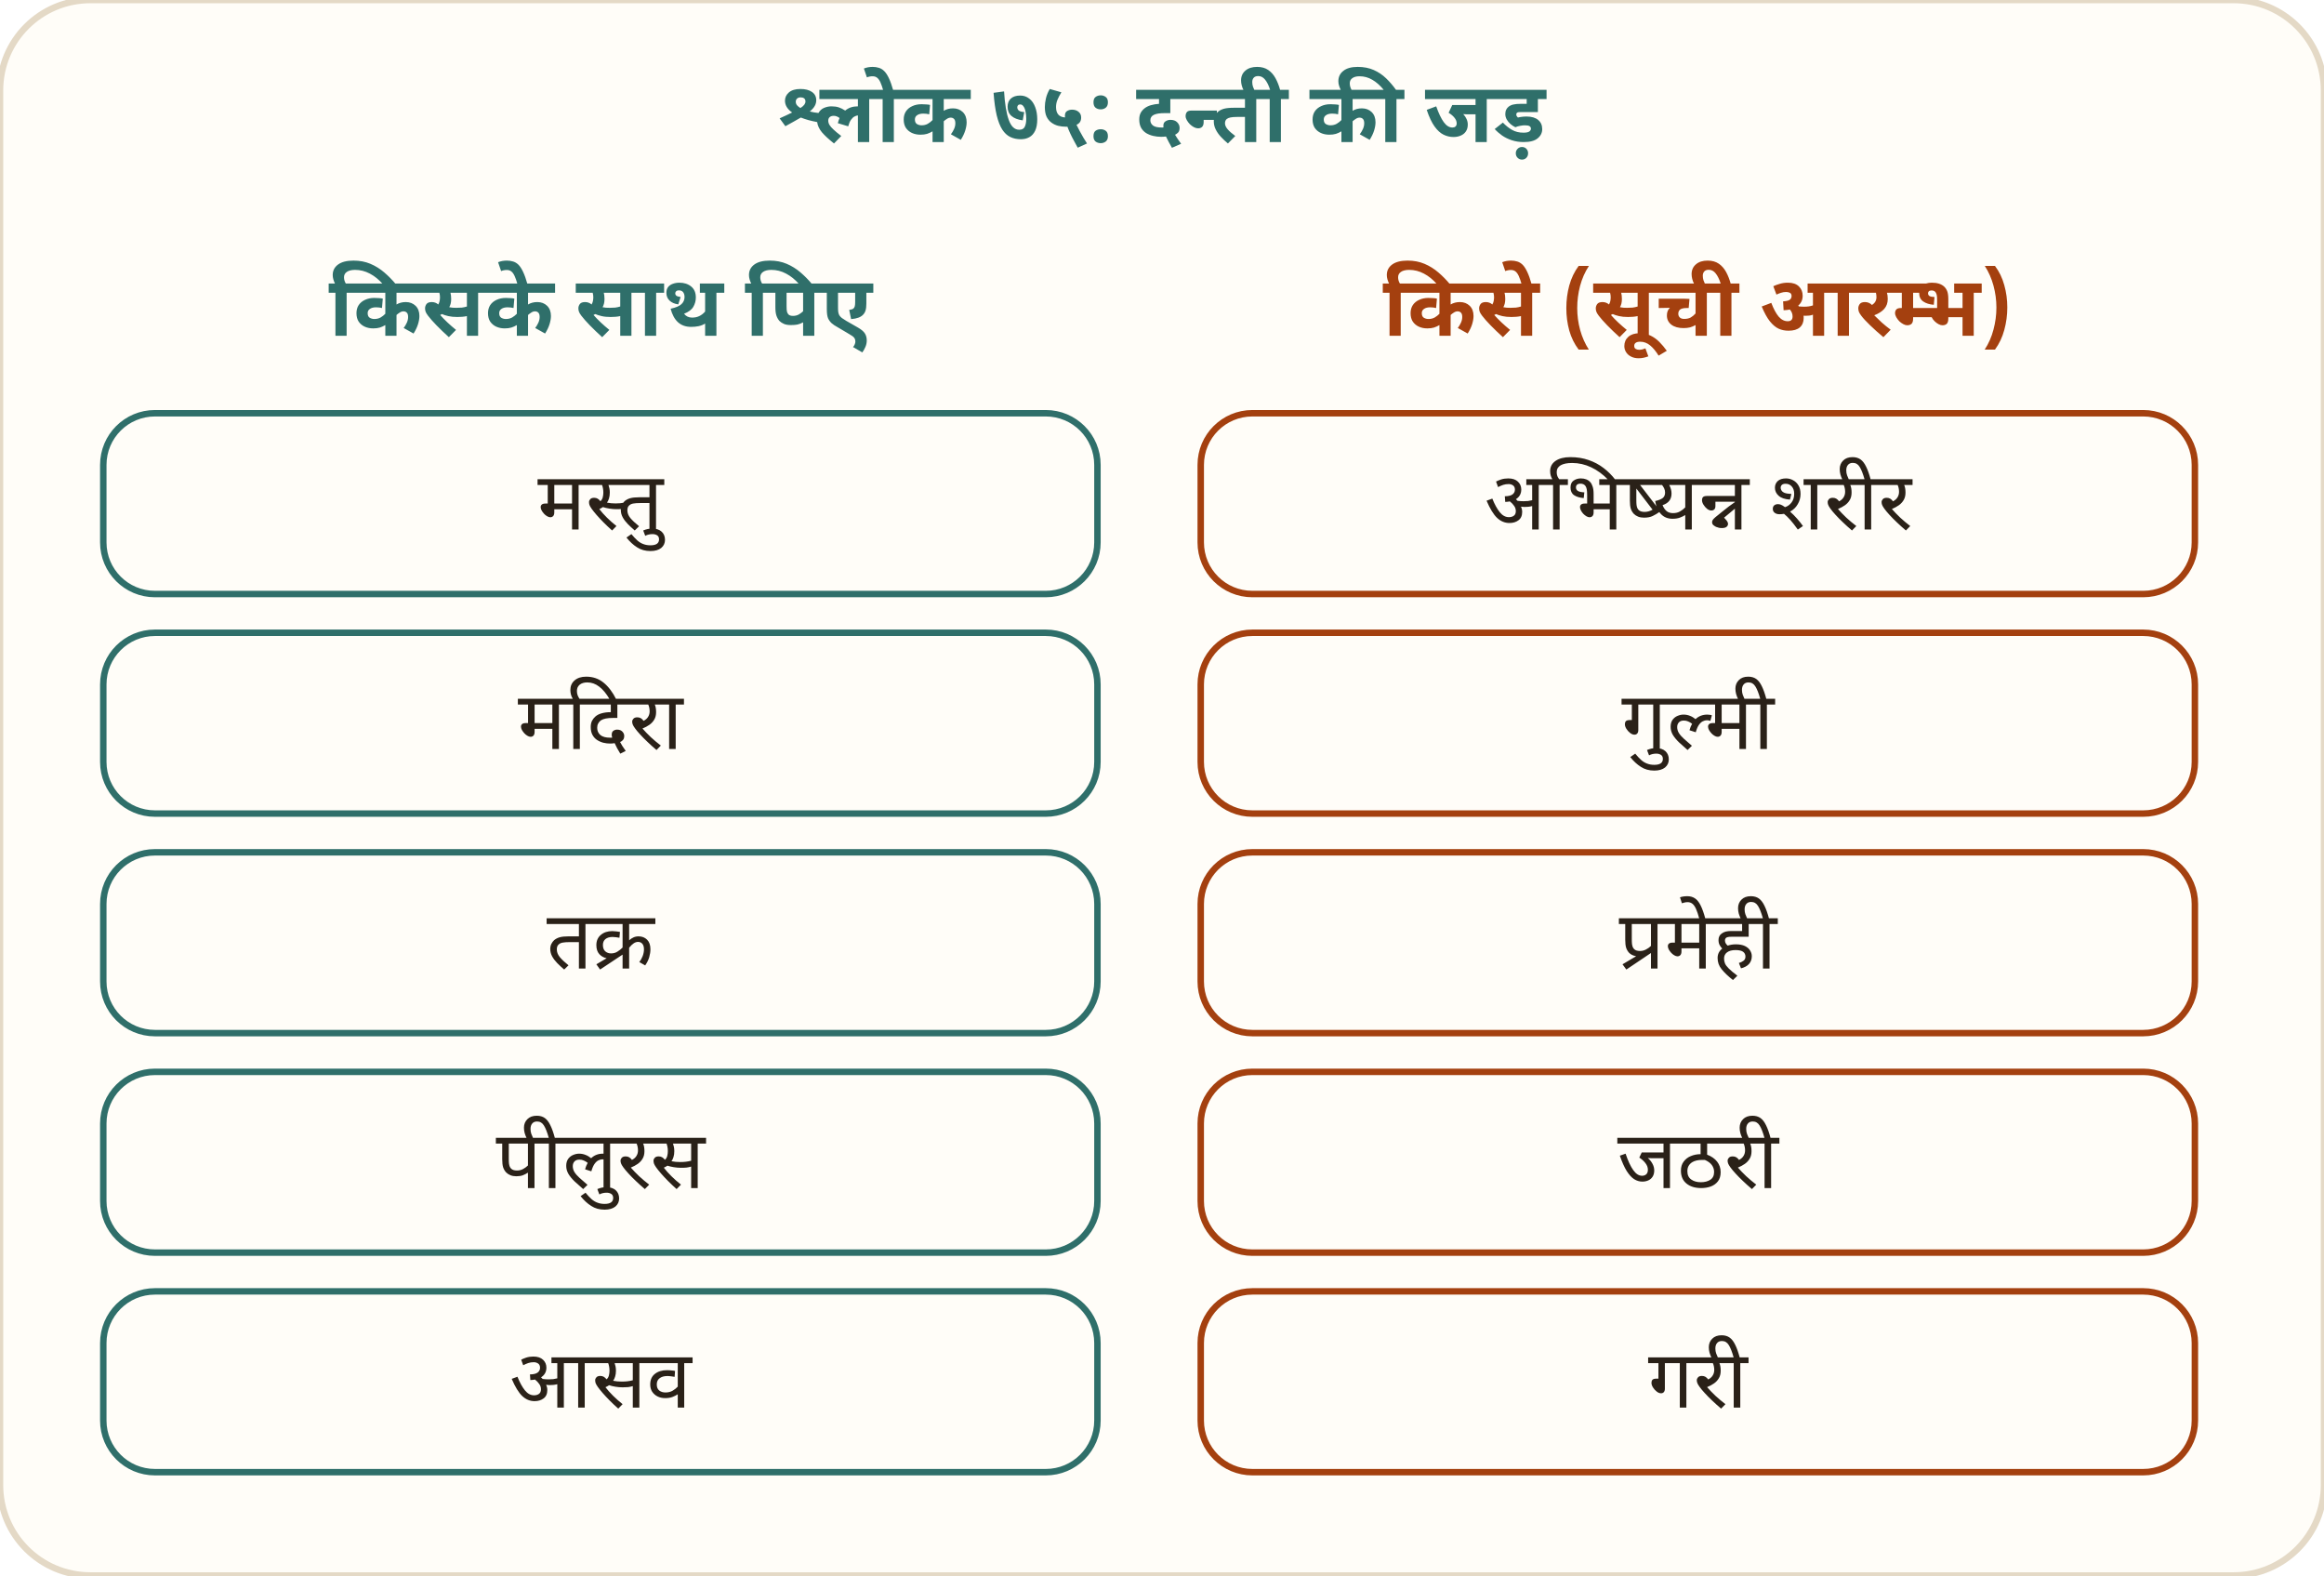
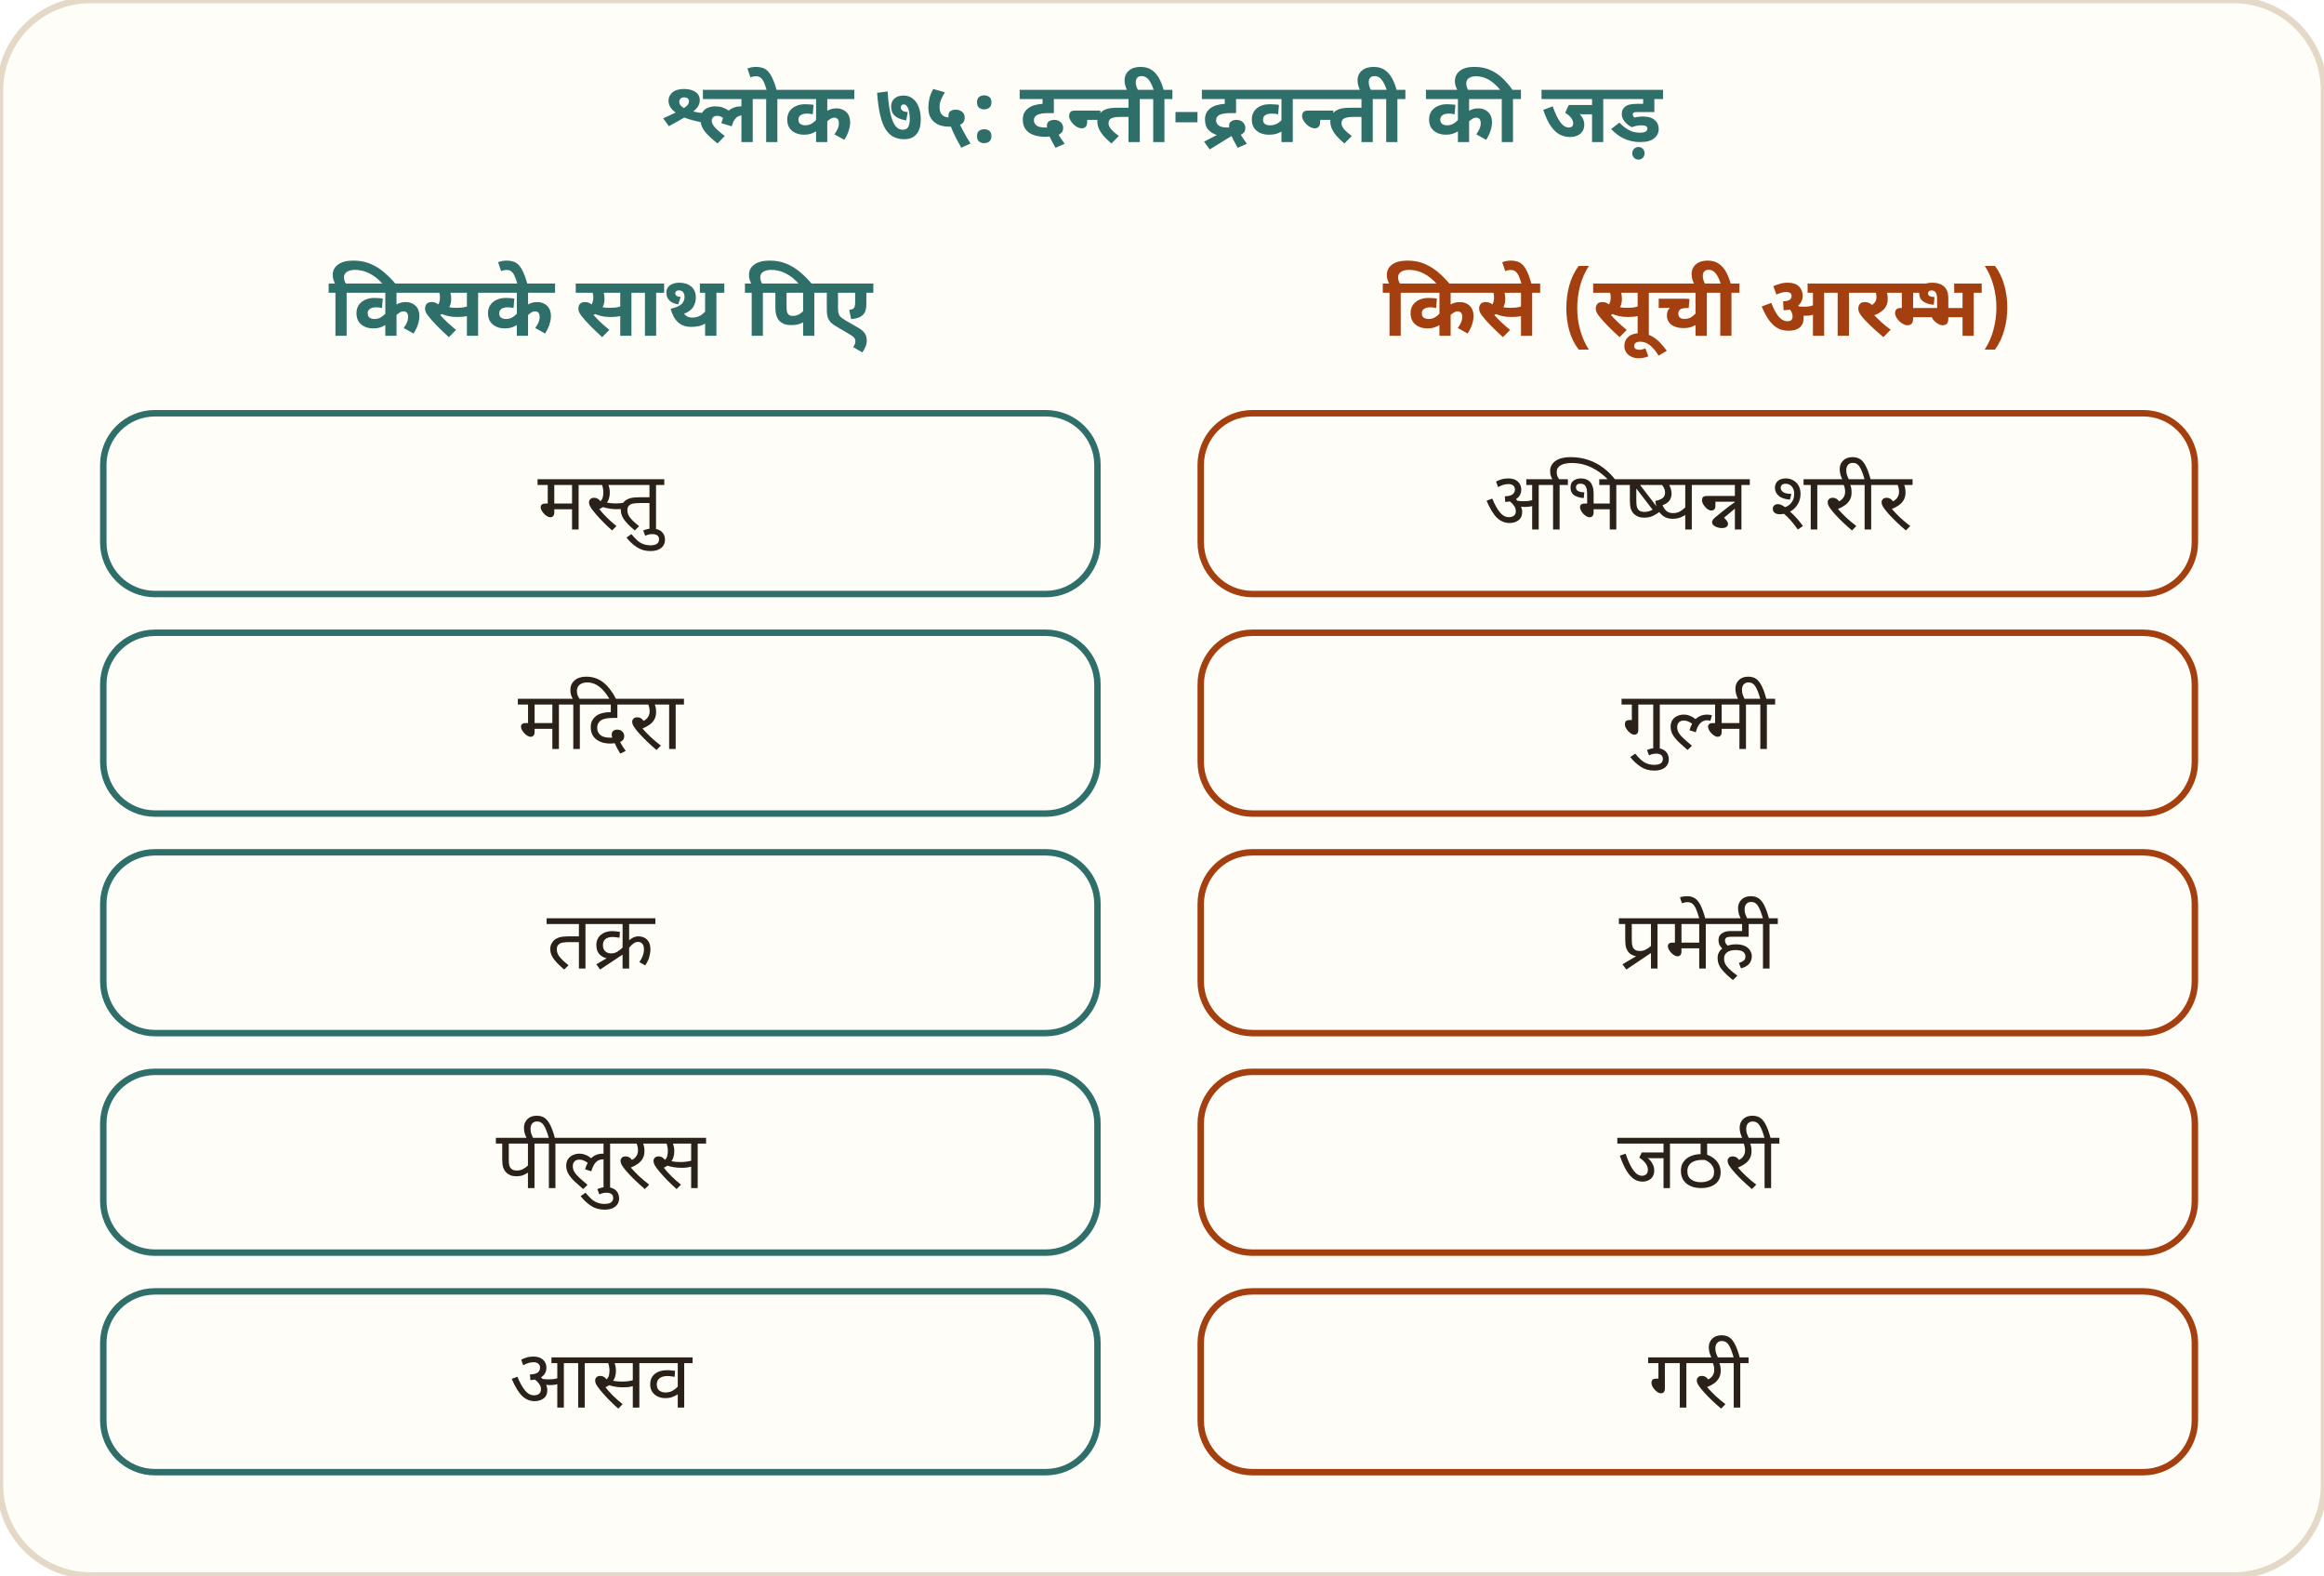
<svg xmlns="http://www.w3.org/2000/svg" viewBox="0 0 360 244" role="img">
  <rect width="360" height="244" rx="14" fill="#fffdf8" stroke="#e4d9c6" />
-   <text x="180" y="22" font-family="'Noto Sans Devanagari','Mukta','Nirmala UI','Mangal',sans-serif" font-size="13" font-weight="700" fill="#2f6f6a" text-anchor="middle">श्लोक ७५: दन्ती की जड़</text>
+   <text x="180" y="22" font-family="'Noto Sans Devanagari','Mukta','Nirmala UI','Mangal',sans-serif" font-size="13" font-weight="700" fill="#2f6f6a" text-anchor="middle">श्लोक ७५: दन्ती-द्रवन्ती की जड़</text>
  <text x="93" y="52" font-family="'Noto Sans Devanagari','Mukta','Nirmala UI','Mangal',sans-serif" font-size="13" font-weight="700" fill="#2f6f6a" text-anchor="middle">किसके साथ पिए</text>
  <rect x="16" y="64" width="154" height="28" rx="8" fill="#fffdf8" stroke="#2f6f6a" />
  <text x="93.0" y="82.0" font-family="'Noto Sans Devanagari','Mukta','Nirmala UI','Mangal',sans-serif" font-size="12.5" font-weight="500" fill="#2a2118" text-anchor="middle">मस्तु</text>
  <rect x="16" y="98" width="154" height="28" rx="8" fill="#fffdf8" stroke="#2f6f6a" />
  <text x="93.0" y="116.0" font-family="'Noto Sans Devanagari','Mukta','Nirmala UI','Mangal',sans-serif" font-size="12.5" font-weight="500" fill="#2a2118" text-anchor="middle">मदिरा</text>
  <rect x="16" y="132" width="154" height="28" rx="8" fill="#fffdf8" stroke="#2f6f6a" />
  <text x="93.0" y="150.0" font-family="'Noto Sans Devanagari','Mukta','Nirmala UI','Mangal',sans-serif" font-size="12.5" font-weight="500" fill="#2a2118" text-anchor="middle">तक्र</text>
  <rect x="16" y="166" width="154" height="28" rx="8" fill="#fffdf8" stroke="#2f6f6a" />
  <text x="93.0" y="184.0" font-family="'Noto Sans Devanagari','Mukta','Nirmala UI','Mangal',sans-serif" font-size="12.5" font-weight="500" fill="#2a2118" text-anchor="middle">पीलुरस</text>
  <rect x="16" y="200" width="154" height="28" rx="8" fill="#fffdf8" stroke="#2f6f6a" />
  <text x="93.0" y="218.0" font-family="'Noto Sans Devanagari','Mukta','Nirmala UI','Mangal',sans-serif" font-size="12.5" font-weight="500" fill="#2a2118" text-anchor="middle">आसव</text>
  <text x="263" y="52" font-family="'Noto Sans Devanagari','Mukta','Nirmala UI','Mangal',sans-serif" font-size="13" font-weight="700" fill="#a4400f" text-anchor="middle">किसे (सूची आरम्भ)</text>
  <rect x="186" y="64" width="154" height="28" rx="8" fill="#fffdf8" stroke="#a4400f" />
  <text x="263.0" y="82.0" font-family="'Noto Sans Devanagari','Mukta','Nirmala UI','Mangal',sans-serif" font-size="12.5" font-weight="500" fill="#2a2118" text-anchor="middle">अभिष्यन्न शरीर</text>
  <rect x="186" y="98" width="154" height="28" rx="8" fill="#fffdf8" stroke="#a4400f" />
  <text x="263.0" y="116.0" font-family="'Noto Sans Devanagari','Mukta','Nirmala UI','Mangal',sans-serif" font-size="12.5" font-weight="500" fill="#2a2118" text-anchor="middle">गुल्मी</text>
  <rect x="186" y="132" width="154" height="28" rx="8" fill="#fffdf8" stroke="#a4400f" />
  <text x="263.0" y="150.0" font-family="'Noto Sans Devanagari','Mukta','Nirmala UI','Mangal',sans-serif" font-size="12.5" font-weight="500" fill="#2a2118" text-anchor="middle">प्रमेही</text>
  <rect x="186" y="166" width="154" height="28" rx="8" fill="#fffdf8" stroke="#a4400f" />
  <text x="263.0" y="184.0" font-family="'Noto Sans Devanagari','Mukta','Nirmala UI','Mangal',sans-serif" font-size="12.5" font-weight="500" fill="#2a2118" text-anchor="middle">जठरी</text>
  <rect x="186" y="200" width="154" height="28" rx="8" fill="#fffdf8" stroke="#a4400f" />
  <text x="263.0" y="218.0" font-family="'Noto Sans Devanagari','Mukta','Nirmala UI','Mangal',sans-serif" font-size="12.5" font-weight="500" fill="#2a2118" text-anchor="middle">गरी</text>
</svg>
